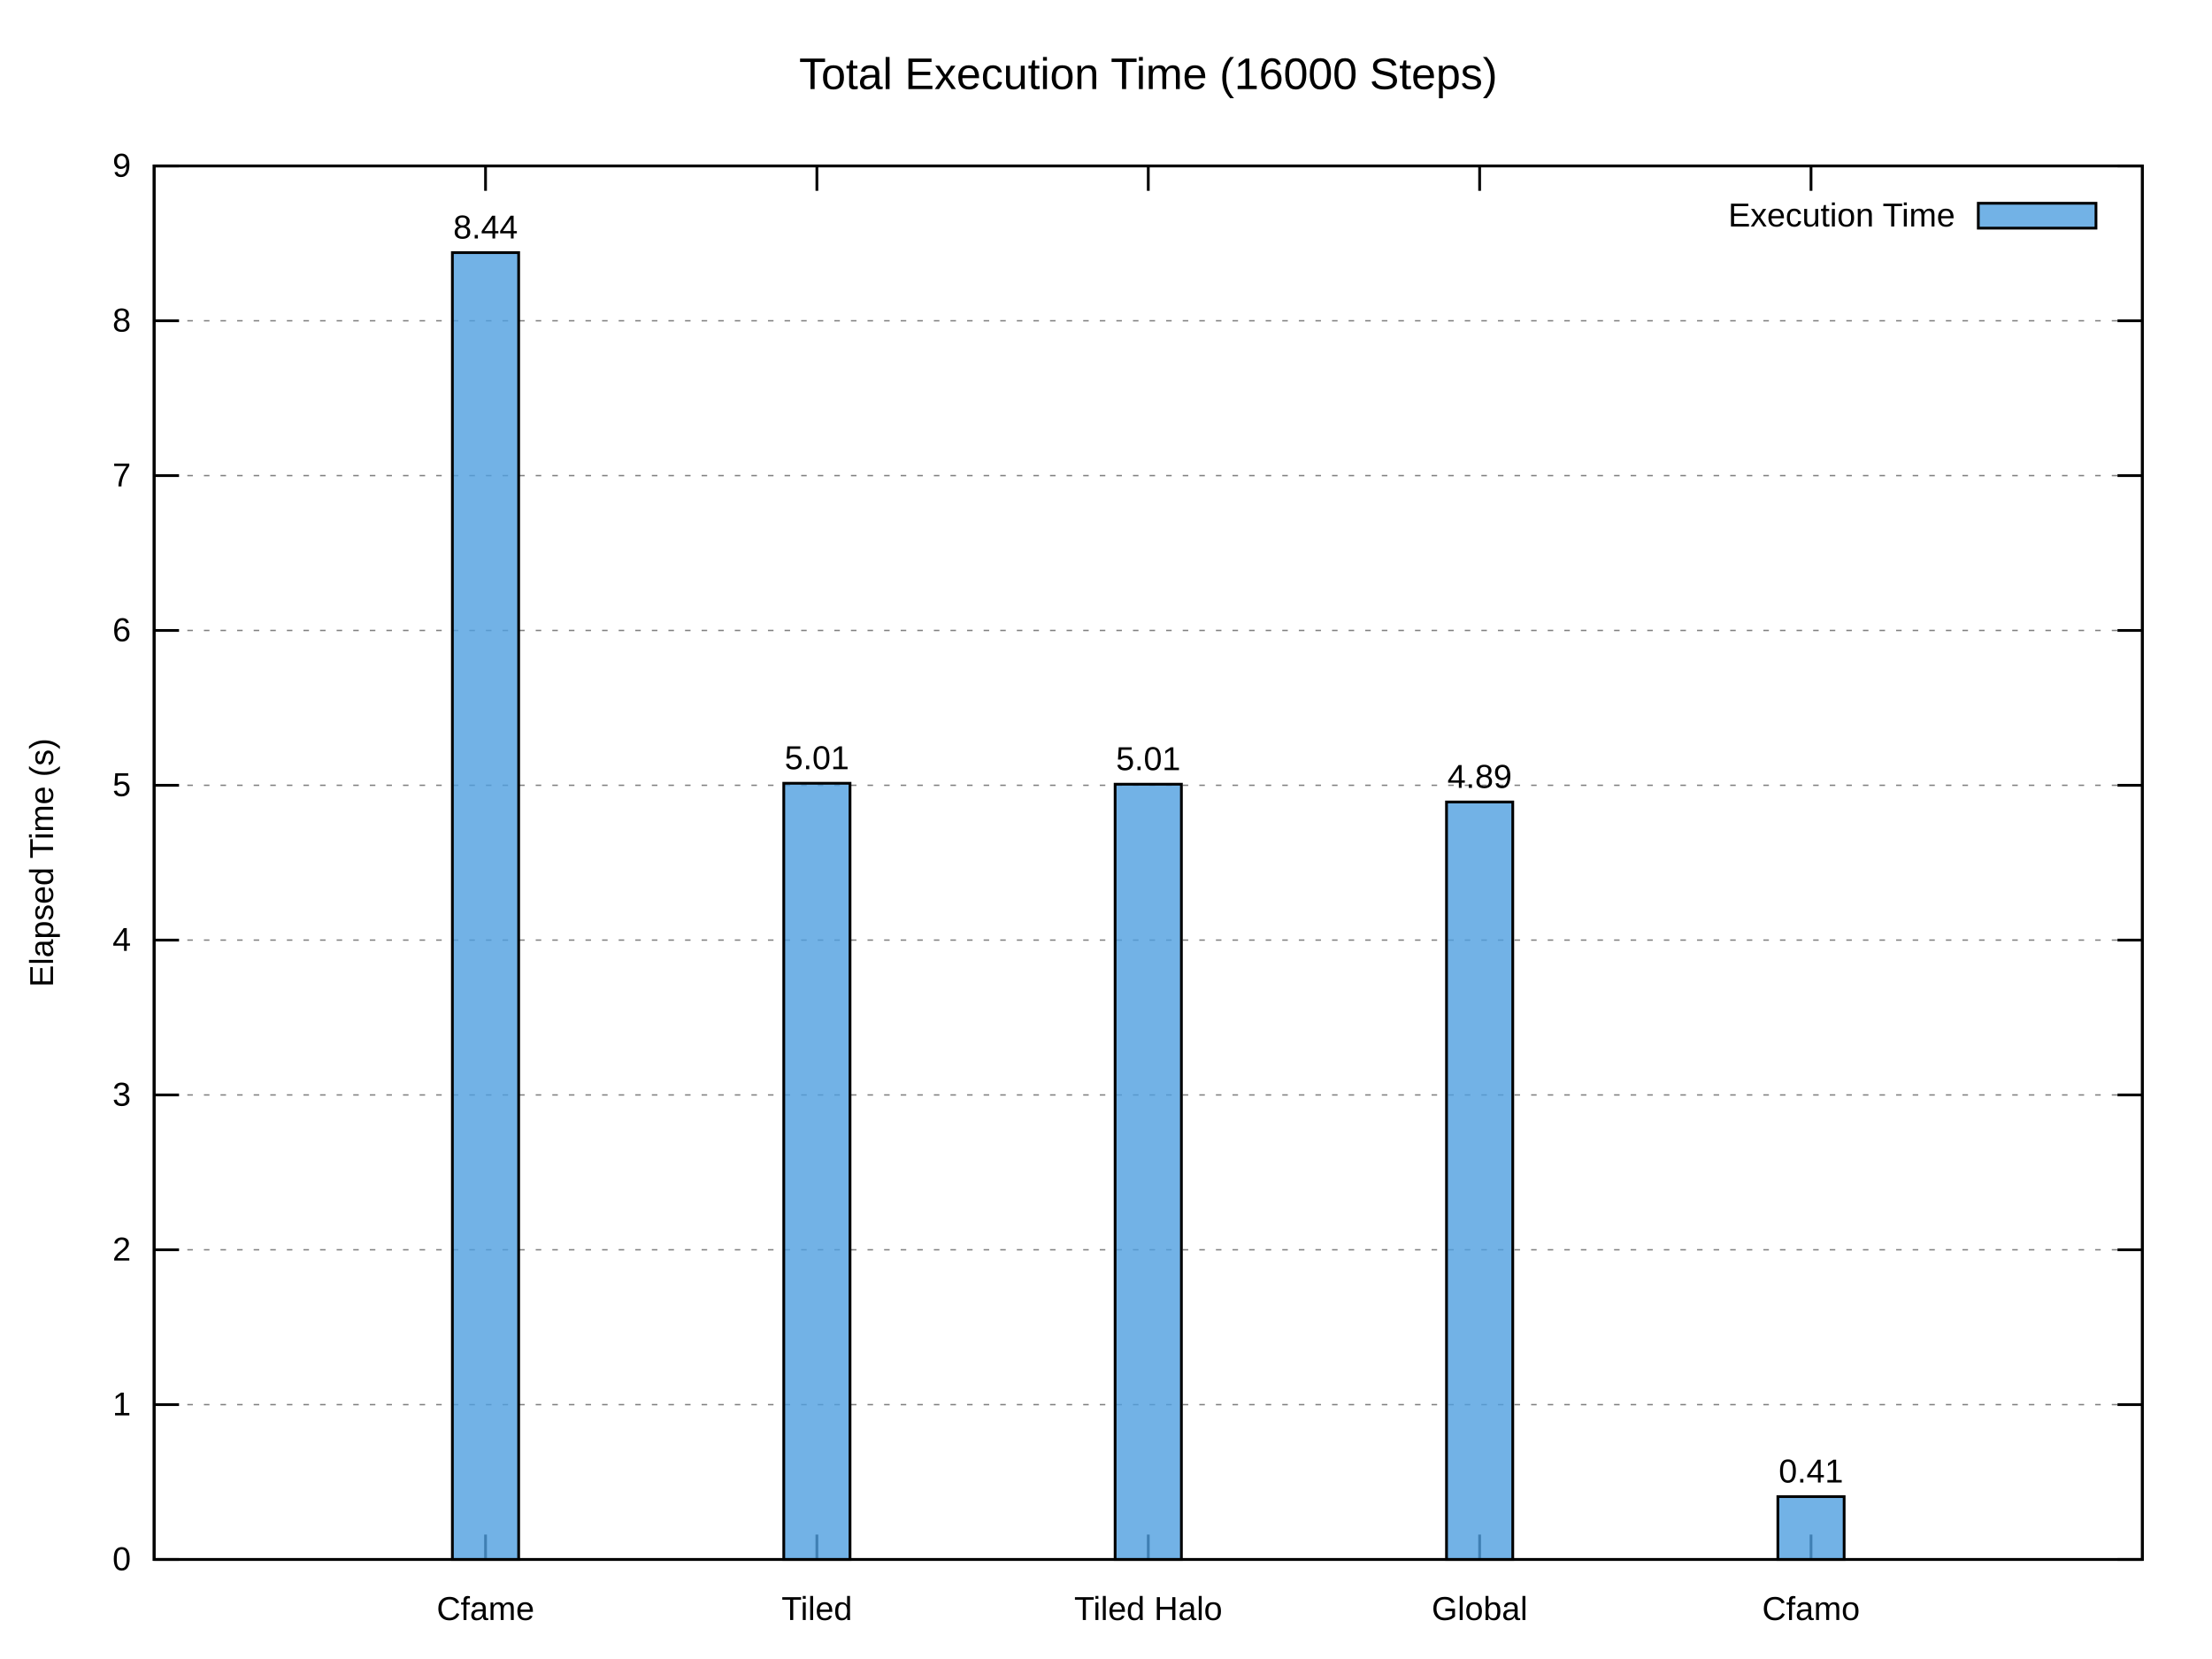
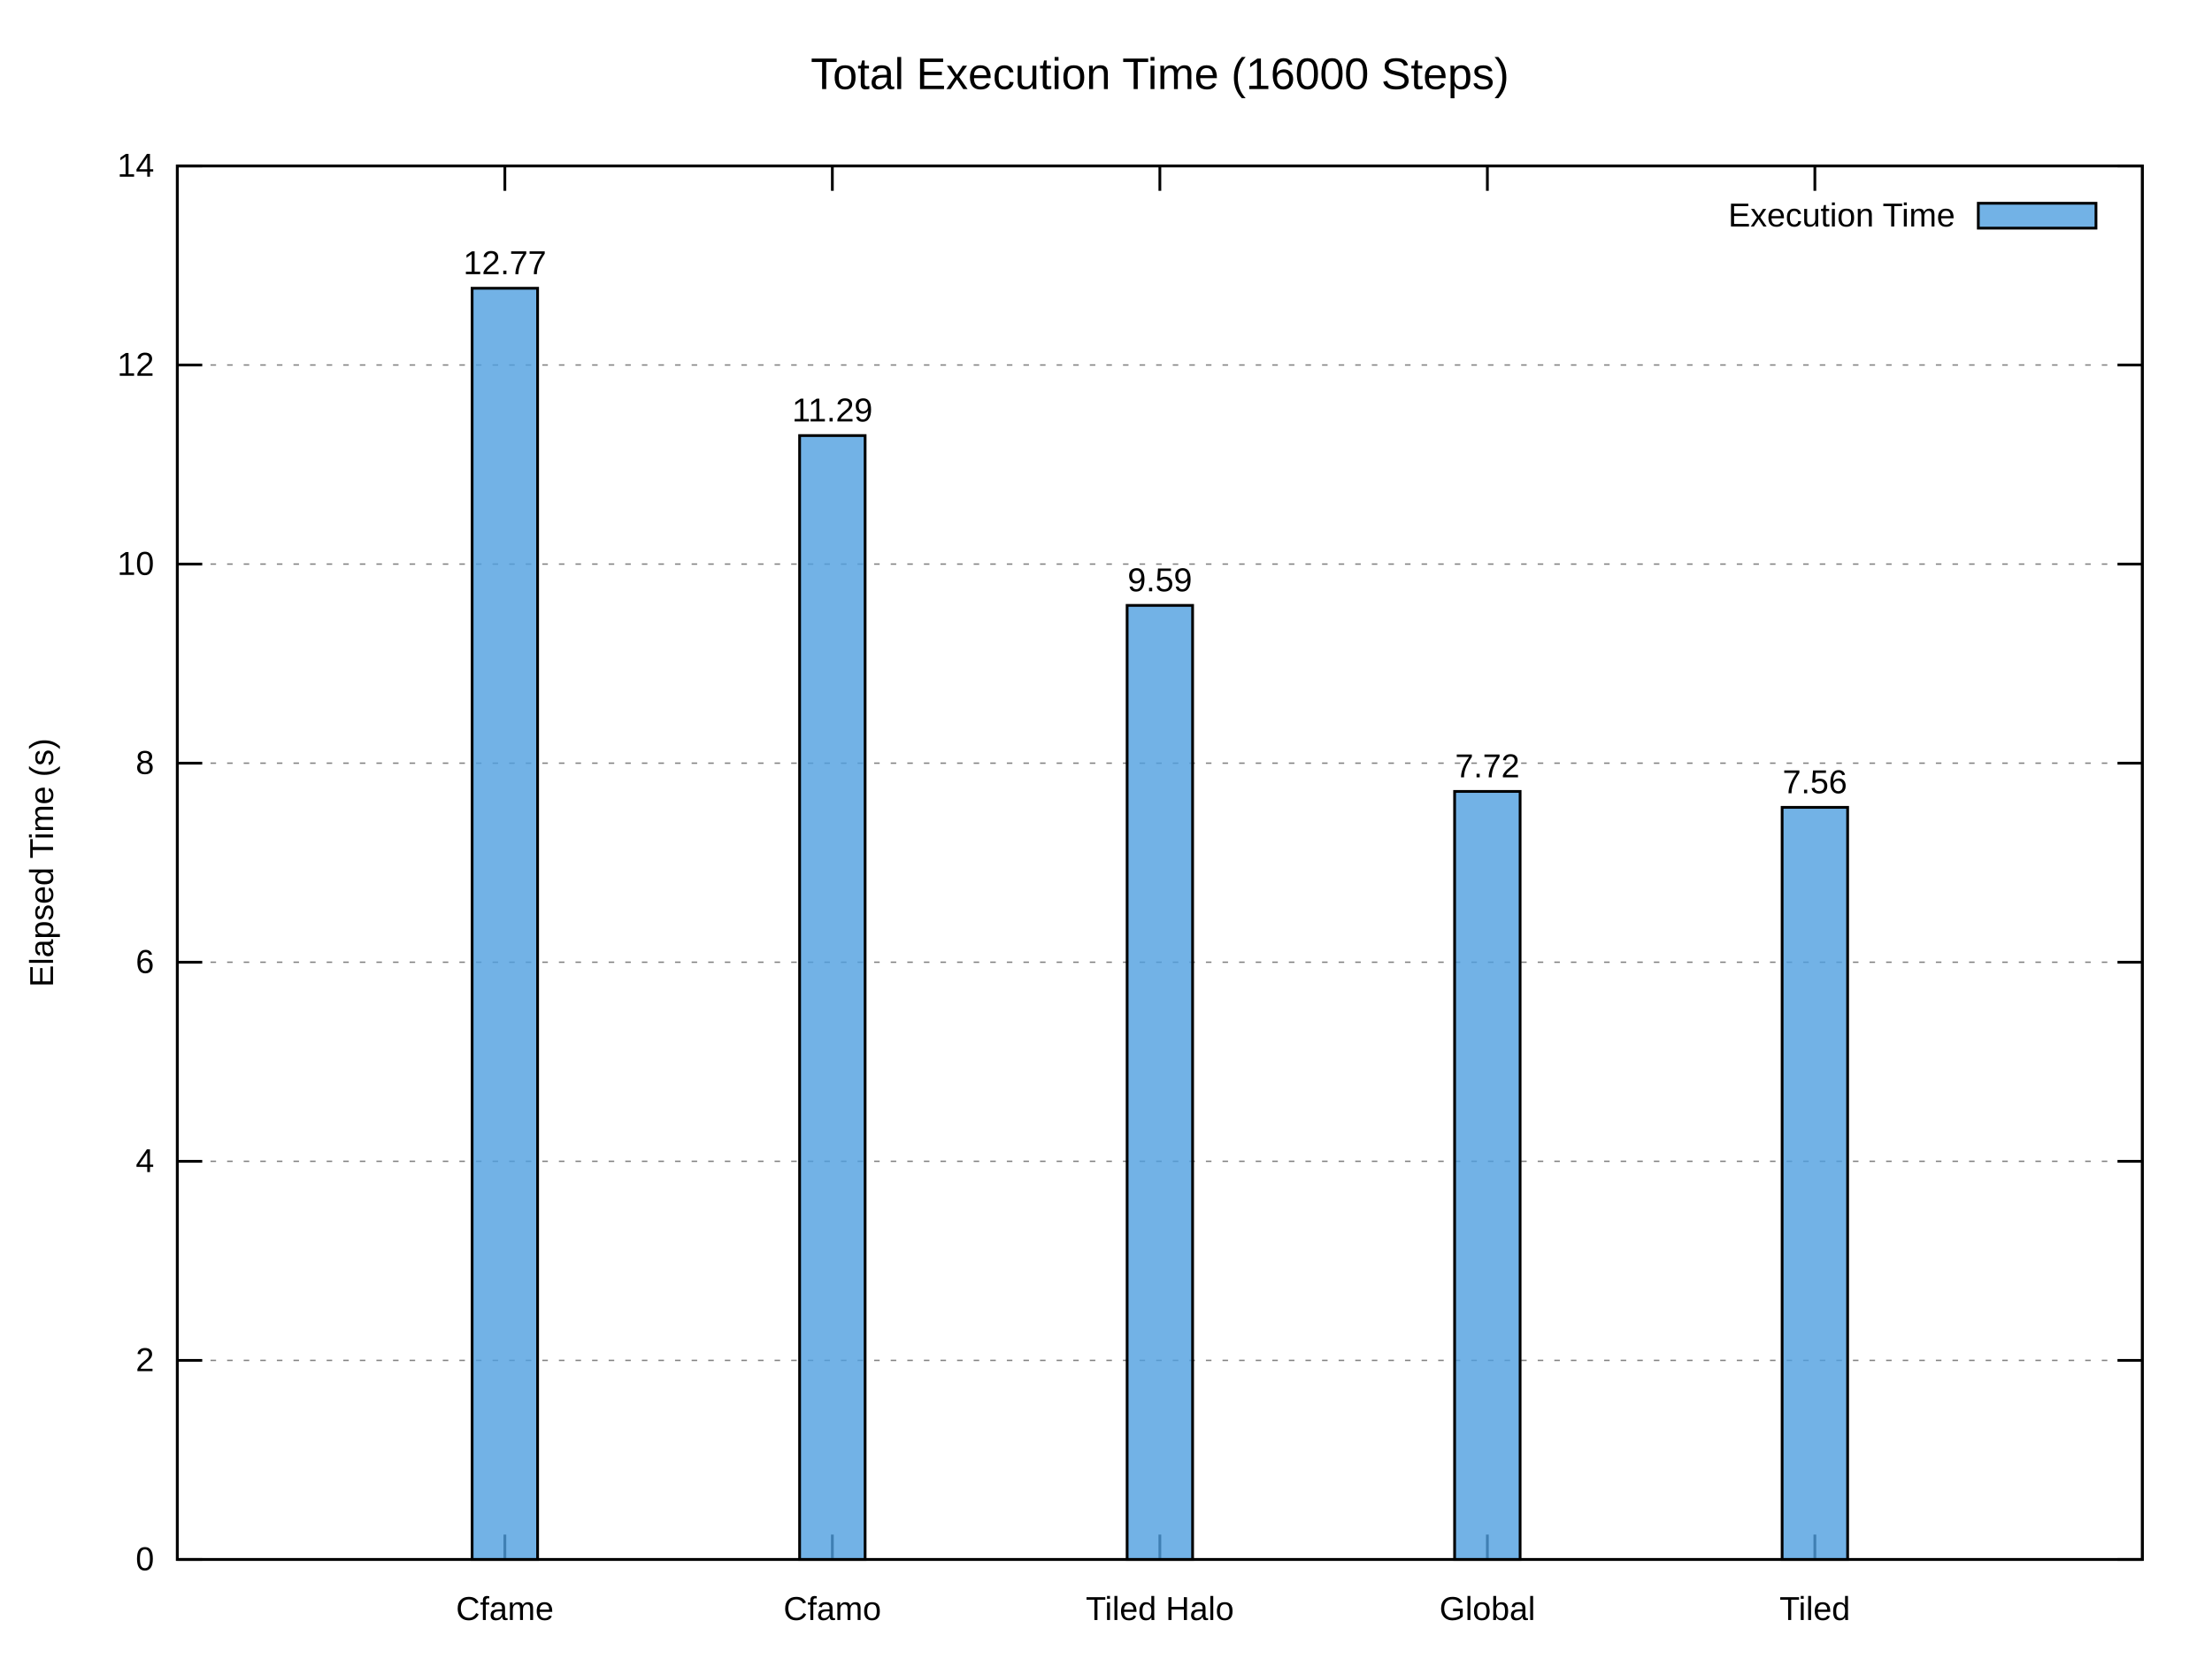
<svg xmlns="http://www.w3.org/2000/svg" xmlns:xlink="http://www.w3.org/1999/xlink" width="800" height="600" viewBox="0 0 800 600">
  <g id="gnuplot_canvas">
    <rect x="0" y="0" width="800" height="600" fill="none" />
    <defs>
      <circle id="gpDot" r="0.5" stroke-width="0.5" stroke="currentColor" />
      <path id="gpPt0" stroke-width="0.222" stroke="currentColor" d="M-1,0 h2 M0,-1 v2" />
      <path id="gpPt1" stroke-width="0.222" stroke="currentColor" d="M-1,-1 L1,1 M1,-1 L-1,1" />
      <path id="gpPt2" stroke-width="0.222" stroke="currentColor" d="M-1,0 L1,0 M0,-1 L0,1 M-1,-1 L1,1 M-1,1 L1,-1" />
      <rect id="gpPt3" stroke-width="0.222" stroke="currentColor" x="-1" y="-1" width="2" height="2" />
      <rect id="gpPt4" stroke-width="0.222" stroke="currentColor" fill="currentColor" x="-1" y="-1" width="2" height="2" />
      <circle id="gpPt5" stroke-width="0.222" stroke="currentColor" cx="0" cy="0" r="1" />
      <use xlink:href="#gpPt5" id="gpPt6" fill="currentColor" stroke="none" />
      <path id="gpPt7" stroke-width="0.222" stroke="currentColor" d="M0,-1.33 L-1.33,0.67 L1.33,0.67 z" />
      <use xlink:href="#gpPt7" id="gpPt8" fill="currentColor" stroke="none" />
      <use xlink:href="#gpPt7" id="gpPt9" stroke="currentColor" transform="rotate(180)" />
      <use xlink:href="#gpPt9" id="gpPt10" fill="currentColor" stroke="none" />
      <use xlink:href="#gpPt3" id="gpPt11" stroke="currentColor" transform="rotate(45)" />
      <use xlink:href="#gpPt11" id="gpPt12" fill="currentColor" stroke="none" />
      <path id="gpPt13" stroke-width="0.222" stroke="currentColor" d="M0,1.330 L1.265,0.411 L0.782,-1.067 L-0.782,-1.076 L-1.265,0.411 z" />
      <use xlink:href="#gpPt13" id="gpPt14" fill="currentColor" stroke="none" />
      <filter id="textbox" filterUnits="objectBoundingBox" x="0" y="0" height="1" width="1">
        <feFlood flood-color="white" flood-opacity="1" result="bgnd" />
        <feComposite in="SourceGraphic" in2="bgnd" operator="atop" />
      </filter>
      <filter id="greybox" filterUnits="objectBoundingBox" x="0" y="0" height="1" width="1">
        <feFlood flood-color="lightgrey" flood-opacity="1" result="grey" />
        <feComposite in="SourceGraphic" in2="grey" operator="atop" />
      </filter>
    </defs>
    <g fill="none" color="white" stroke="currentColor" stroke-width="1.00" stroke-linecap="butt" stroke-linejoin="miter">
</g>
    <g fill="none" color="black" stroke="currentColor" stroke-width="1.00" stroke-linecap="butt" stroke-linejoin="miter">
</g>
    <g fill="none" color="black" stroke="black" stroke-width="0.50" stroke-linecap="butt" stroke-linejoin="miter">
</g>
    <g fill="none" color="gray" stroke="currentColor" stroke-width="0.50" stroke-linecap="butt" stroke-linejoin="miter">
-       <path stroke="gray" stroke-dasharray="2,4" class="gridline" d="M55.75,564.00 L774.82,564.00  " />
-     </g>
-     <g fill="none" color="gray" stroke="gray" stroke-width="1.00" stroke-linecap="butt" stroke-linejoin="miter">
- </g>
-     <g fill="none" color="black" stroke="currentColor" stroke-width="1.00" stroke-linecap="butt" stroke-linejoin="miter">
-       <path stroke="black" d="M55.75,564.00 L64.75,564.00 M774.82,564.00 L765.82,564.00  " />
-       <g transform="translate(47.36,567.90)" stroke="none" fill="black" font-family="Arial" font-size="12.00" text-anchor="end">
+       <path stroke="gray" stroke-dasharray="2,4" class="gridline" d="M64.14,564.00 L774.82,564.00  " />
+     </g>
+     <g fill="none" color="gray" stroke="gray" stroke-width="1.00" stroke-linecap="butt" stroke-linejoin="miter">
+ </g>
+     <g fill="none" color="black" stroke="currentColor" stroke-width="1.00" stroke-linecap="butt" stroke-linejoin="miter">
+       <path stroke="black" d="M64.14,564.00 L73.14,564.00 M774.82,564.00 L765.82,564.00  " />
+       <g transform="translate(55.75,567.90)" stroke="none" fill="black" font-family="Arial" font-size="12.00" text-anchor="end">
        <text>
          <tspan font-family="Arial"> 0</tspan>
        </text>
      </g>
    </g>
    <g fill="none" color="black" stroke="currentColor" stroke-width="1.00" stroke-linecap="butt" stroke-linejoin="miter">
</g>
    <g fill="none" color="black" stroke="black" stroke-width="0.50" stroke-linecap="butt" stroke-linejoin="miter">
</g>
    <g fill="none" color="gray" stroke="currentColor" stroke-width="0.50" stroke-linecap="butt" stroke-linejoin="miter">
-       <path stroke="gray" stroke-dasharray="2,4" class="gridline" d="M55.75,508.00 L774.82,508.00  " />
-     </g>
-     <g fill="none" color="gray" stroke="gray" stroke-width="1.00" stroke-linecap="butt" stroke-linejoin="miter">
- </g>
-     <g fill="none" color="black" stroke="currentColor" stroke-width="1.00" stroke-linecap="butt" stroke-linejoin="miter">
-       <path stroke="black" d="M55.75,508.00 L64.75,508.00 M774.82,508.00 L765.82,508.00  " />
-       <g transform="translate(47.36,511.90)" stroke="none" fill="black" font-family="Arial" font-size="12.00" text-anchor="end">
-         <text>
-           <tspan font-family="Arial"> 1</tspan>
-         </text>
-       </g>
-     </g>
-     <g fill="none" color="black" stroke="currentColor" stroke-width="1.00" stroke-linecap="butt" stroke-linejoin="miter">
- </g>
-     <g fill="none" color="black" stroke="black" stroke-width="0.50" stroke-linecap="butt" stroke-linejoin="miter">
- </g>
-     <g fill="none" color="gray" stroke="currentColor" stroke-width="0.50" stroke-linecap="butt" stroke-linejoin="miter">
-       <path stroke="gray" stroke-dasharray="2,4" class="gridline" d="M55.75,452.00 L774.82,452.00  " />
-     </g>
-     <g fill="none" color="gray" stroke="gray" stroke-width="1.00" stroke-linecap="butt" stroke-linejoin="miter">
- </g>
-     <g fill="none" color="black" stroke="currentColor" stroke-width="1.00" stroke-linecap="butt" stroke-linejoin="miter">
-       <path stroke="black" d="M55.75,452.00 L64.75,452.00 M774.82,452.00 L765.82,452.00  " />
-       <g transform="translate(47.36,455.90)" stroke="none" fill="black" font-family="Arial" font-size="12.00" text-anchor="end">
+       <path stroke="gray" stroke-dasharray="2,4" class="gridline" d="M64.14,492.00 L774.82,492.00  " />
+     </g>
+     <g fill="none" color="gray" stroke="gray" stroke-width="1.00" stroke-linecap="butt" stroke-linejoin="miter">
+ </g>
+     <g fill="none" color="black" stroke="currentColor" stroke-width="1.00" stroke-linecap="butt" stroke-linejoin="miter">
+       <path stroke="black" d="M64.14,492.00 L73.14,492.00 M774.82,492.00 L765.82,492.00  " />
+       <g transform="translate(55.75,495.90)" stroke="none" fill="black" font-family="Arial" font-size="12.00" text-anchor="end">
        <text>
          <tspan font-family="Arial"> 2</tspan>
        </text>
      </g>
    </g>
    <g fill="none" color="black" stroke="currentColor" stroke-width="1.00" stroke-linecap="butt" stroke-linejoin="miter">
</g>
    <g fill="none" color="black" stroke="black" stroke-width="0.50" stroke-linecap="butt" stroke-linejoin="miter">
</g>
    <g fill="none" color="gray" stroke="currentColor" stroke-width="0.50" stroke-linecap="butt" stroke-linejoin="miter">
-       <path stroke="gray" stroke-dasharray="2,4" class="gridline" d="M55.75,396.00 L774.82,396.00  " />
-     </g>
-     <g fill="none" color="gray" stroke="gray" stroke-width="1.00" stroke-linecap="butt" stroke-linejoin="miter">
- </g>
-     <g fill="none" color="black" stroke="currentColor" stroke-width="1.00" stroke-linecap="butt" stroke-linejoin="miter">
-       <path stroke="black" d="M55.75,396.00 L64.75,396.00 M774.82,396.00 L765.82,396.00  " />
-       <g transform="translate(47.36,399.90)" stroke="none" fill="black" font-family="Arial" font-size="12.00" text-anchor="end">
-         <text>
-           <tspan font-family="Arial"> 3</tspan>
-         </text>
-       </g>
-     </g>
-     <g fill="none" color="black" stroke="currentColor" stroke-width="1.00" stroke-linecap="butt" stroke-linejoin="miter">
- </g>
-     <g fill="none" color="black" stroke="black" stroke-width="0.50" stroke-linecap="butt" stroke-linejoin="miter">
- </g>
-     <g fill="none" color="gray" stroke="currentColor" stroke-width="0.50" stroke-linecap="butt" stroke-linejoin="miter">
-       <path stroke="gray" stroke-dasharray="2,4" class="gridline" d="M55.75,340.00 L774.82,340.00  " />
-     </g>
-     <g fill="none" color="gray" stroke="gray" stroke-width="1.00" stroke-linecap="butt" stroke-linejoin="miter">
- </g>
-     <g fill="none" color="black" stroke="currentColor" stroke-width="1.00" stroke-linecap="butt" stroke-linejoin="miter">
-       <path stroke="black" d="M55.75,340.00 L64.75,340.00 M774.82,340.00 L765.82,340.00  " />
-       <g transform="translate(47.36,343.90)" stroke="none" fill="black" font-family="Arial" font-size="12.00" text-anchor="end">
+       <path stroke="gray" stroke-dasharray="2,4" class="gridline" d="M64.14,420.00 L774.82,420.00  " />
+     </g>
+     <g fill="none" color="gray" stroke="gray" stroke-width="1.00" stroke-linecap="butt" stroke-linejoin="miter">
+ </g>
+     <g fill="none" color="black" stroke="currentColor" stroke-width="1.00" stroke-linecap="butt" stroke-linejoin="miter">
+       <path stroke="black" d="M64.14,420.00 L73.14,420.00 M774.82,420.00 L765.82,420.00  " />
+       <g transform="translate(55.75,423.90)" stroke="none" fill="black" font-family="Arial" font-size="12.00" text-anchor="end">
        <text>
          <tspan font-family="Arial"> 4</tspan>
        </text>
      </g>
    </g>
    <g fill="none" color="black" stroke="currentColor" stroke-width="1.00" stroke-linecap="butt" stroke-linejoin="miter">
</g>
    <g fill="none" color="black" stroke="black" stroke-width="0.50" stroke-linecap="butt" stroke-linejoin="miter">
</g>
    <g fill="none" color="gray" stroke="currentColor" stroke-width="0.50" stroke-linecap="butt" stroke-linejoin="miter">
-       <path stroke="gray" stroke-dasharray="2,4" class="gridline" d="M55.75,284.01 L774.82,284.01  " />
-     </g>
-     <g fill="none" color="gray" stroke="gray" stroke-width="1.00" stroke-linecap="butt" stroke-linejoin="miter">
- </g>
-     <g fill="none" color="black" stroke="currentColor" stroke-width="1.00" stroke-linecap="butt" stroke-linejoin="miter">
-       <path stroke="black" d="M55.75,284.01 L64.75,284.01 M774.82,284.01 L765.82,284.01  " />
-       <g transform="translate(47.36,287.91)" stroke="none" fill="black" font-family="Arial" font-size="12.00" text-anchor="end">
-         <text>
-           <tspan font-family="Arial"> 5</tspan>
-         </text>
-       </g>
-     </g>
-     <g fill="none" color="black" stroke="currentColor" stroke-width="1.00" stroke-linecap="butt" stroke-linejoin="miter">
- </g>
-     <g fill="none" color="black" stroke="black" stroke-width="0.50" stroke-linecap="butt" stroke-linejoin="miter">
- </g>
-     <g fill="none" color="gray" stroke="currentColor" stroke-width="0.50" stroke-linecap="butt" stroke-linejoin="miter">
-       <path stroke="gray" stroke-dasharray="2,4" class="gridline" d="M55.75,228.01 L774.82,228.01  " />
-     </g>
-     <g fill="none" color="gray" stroke="gray" stroke-width="1.00" stroke-linecap="butt" stroke-linejoin="miter">
- </g>
-     <g fill="none" color="black" stroke="currentColor" stroke-width="1.00" stroke-linecap="butt" stroke-linejoin="miter">
-       <path stroke="black" d="M55.75,228.01 L64.75,228.01 M774.82,228.01 L765.82,228.01  " />
-       <g transform="translate(47.36,231.91)" stroke="none" fill="black" font-family="Arial" font-size="12.00" text-anchor="end">
+       <path stroke="gray" stroke-dasharray="2,4" class="gridline" d="M64.14,348.00 L774.82,348.00  " />
+     </g>
+     <g fill="none" color="gray" stroke="gray" stroke-width="1.00" stroke-linecap="butt" stroke-linejoin="miter">
+ </g>
+     <g fill="none" color="black" stroke="currentColor" stroke-width="1.00" stroke-linecap="butt" stroke-linejoin="miter">
+       <path stroke="black" d="M64.14,348.00 L73.14,348.00 M774.82,348.00 L765.82,348.00  " />
+       <g transform="translate(55.75,351.90)" stroke="none" fill="black" font-family="Arial" font-size="12.00" text-anchor="end">
        <text>
          <tspan font-family="Arial"> 6</tspan>
        </text>
      </g>
    </g>
    <g fill="none" color="black" stroke="currentColor" stroke-width="1.00" stroke-linecap="butt" stroke-linejoin="miter">
</g>
    <g fill="none" color="black" stroke="black" stroke-width="0.50" stroke-linecap="butt" stroke-linejoin="miter">
</g>
    <g fill="none" color="gray" stroke="currentColor" stroke-width="0.50" stroke-linecap="butt" stroke-linejoin="miter">
-       <path stroke="gray" stroke-dasharray="2,4" class="gridline" d="M55.75,172.01 L774.82,172.01  " />
-     </g>
-     <g fill="none" color="gray" stroke="gray" stroke-width="1.00" stroke-linecap="butt" stroke-linejoin="miter">
- </g>
-     <g fill="none" color="black" stroke="currentColor" stroke-width="1.00" stroke-linecap="butt" stroke-linejoin="miter">
-       <path stroke="black" d="M55.75,172.01 L64.75,172.01 M774.82,172.01 L765.82,172.01  " />
-       <g transform="translate(47.36,175.91)" stroke="none" fill="black" font-family="Arial" font-size="12.00" text-anchor="end">
-         <text>
-           <tspan font-family="Arial"> 7</tspan>
-         </text>
-       </g>
-     </g>
-     <g fill="none" color="black" stroke="currentColor" stroke-width="1.00" stroke-linecap="butt" stroke-linejoin="miter">
- </g>
-     <g fill="none" color="black" stroke="black" stroke-width="0.50" stroke-linecap="butt" stroke-linejoin="miter">
- </g>
-     <g fill="none" color="gray" stroke="currentColor" stroke-width="0.50" stroke-linecap="butt" stroke-linejoin="miter">
-       <path stroke="gray" stroke-dasharray="2,4" class="gridline" d="M55.75,116.01 L774.82,116.01  " />
-     </g>
-     <g fill="none" color="gray" stroke="gray" stroke-width="1.00" stroke-linecap="butt" stroke-linejoin="miter">
- </g>
-     <g fill="none" color="black" stroke="currentColor" stroke-width="1.00" stroke-linecap="butt" stroke-linejoin="miter">
-       <path stroke="black" d="M55.75,116.01 L64.75,116.01 M774.82,116.01 L765.82,116.01  " />
-       <g transform="translate(47.36,119.91)" stroke="none" fill="black" font-family="Arial" font-size="12.00" text-anchor="end">
+       <path stroke="gray" stroke-dasharray="2,4" class="gridline" d="M64.14,276.01 L774.82,276.01  " />
+     </g>
+     <g fill="none" color="gray" stroke="gray" stroke-width="1.00" stroke-linecap="butt" stroke-linejoin="miter">
+ </g>
+     <g fill="none" color="black" stroke="currentColor" stroke-width="1.00" stroke-linecap="butt" stroke-linejoin="miter">
+       <path stroke="black" d="M64.14,276.01 L73.14,276.01 M774.82,276.01 L765.82,276.01  " />
+       <g transform="translate(55.75,279.91)" stroke="none" fill="black" font-family="Arial" font-size="12.00" text-anchor="end">
        <text>
          <tspan font-family="Arial"> 8</tspan>
        </text>
      </g>
    </g>
    <g fill="none" color="black" stroke="currentColor" stroke-width="1.00" stroke-linecap="butt" stroke-linejoin="miter">
</g>
    <g fill="none" color="black" stroke="black" stroke-width="0.50" stroke-linecap="butt" stroke-linejoin="miter">
</g>
    <g fill="none" color="gray" stroke="currentColor" stroke-width="0.50" stroke-linecap="butt" stroke-linejoin="miter">
-       <path stroke="gray" stroke-dasharray="2,4" class="gridline" d="M55.75,60.01 L774.82,60.01  " />
-     </g>
-     <g fill="none" color="gray" stroke="gray" stroke-width="1.00" stroke-linecap="butt" stroke-linejoin="miter">
- </g>
-     <g fill="none" color="black" stroke="currentColor" stroke-width="1.00" stroke-linecap="butt" stroke-linejoin="miter">
-       <path stroke="black" d="M55.75,60.01 L64.75,60.01 M774.82,60.01 L765.82,60.01  " />
-       <g transform="translate(47.36,63.91)" stroke="none" fill="black" font-family="Arial" font-size="12.00" text-anchor="end">
-         <text>
-           <tspan font-family="Arial"> 9</tspan>
-         </text>
-       </g>
-     </g>
-     <g fill="none" color="black" stroke="currentColor" stroke-width="1.00" stroke-linecap="butt" stroke-linejoin="miter">
-       <path stroke="black" d="M175.60,564.00 L175.60,555.00 M175.60,60.01 L175.60,69.01  " />
-       <g transform="translate(175.60,585.90)" stroke="none" fill="black" font-family="Arial" font-size="12.00" text-anchor="middle">
+       <path stroke="gray" stroke-dasharray="2,4" class="gridline" d="M64.14,204.01 L774.82,204.01  " />
+     </g>
+     <g fill="none" color="gray" stroke="gray" stroke-width="1.00" stroke-linecap="butt" stroke-linejoin="miter">
+ </g>
+     <g fill="none" color="black" stroke="currentColor" stroke-width="1.00" stroke-linecap="butt" stroke-linejoin="miter">
+       <path stroke="black" d="M64.14,204.01 L73.14,204.01 M774.82,204.01 L765.82,204.01  " />
+       <g transform="translate(55.75,207.91)" stroke="none" fill="black" font-family="Arial" font-size="12.00" text-anchor="end">
+         <text>
+           <tspan font-family="Arial"> 10</tspan>
+         </text>
+       </g>
+     </g>
+     <g fill="none" color="black" stroke="currentColor" stroke-width="1.00" stroke-linecap="butt" stroke-linejoin="miter">
+ </g>
+     <g fill="none" color="black" stroke="black" stroke-width="0.50" stroke-linecap="butt" stroke-linejoin="miter">
+ </g>
+     <g fill="none" color="gray" stroke="currentColor" stroke-width="0.50" stroke-linecap="butt" stroke-linejoin="miter">
+       <path stroke="gray" stroke-dasharray="2,4" class="gridline" d="M64.14,132.01 L774.82,132.01  " />
+     </g>
+     <g fill="none" color="gray" stroke="gray" stroke-width="1.00" stroke-linecap="butt" stroke-linejoin="miter">
+ </g>
+     <g fill="none" color="black" stroke="currentColor" stroke-width="1.00" stroke-linecap="butt" stroke-linejoin="miter">
+       <path stroke="black" d="M64.14,132.01 L73.14,132.01 M774.82,132.01 L765.82,132.01  " />
+       <g transform="translate(55.75,135.91)" stroke="none" fill="black" font-family="Arial" font-size="12.00" text-anchor="end">
+         <text>
+           <tspan font-family="Arial"> 12</tspan>
+         </text>
+       </g>
+     </g>
+     <g fill="none" color="black" stroke="currentColor" stroke-width="1.00" stroke-linecap="butt" stroke-linejoin="miter">
+ </g>
+     <g fill="none" color="black" stroke="black" stroke-width="0.50" stroke-linecap="butt" stroke-linejoin="miter">
+ </g>
+     <g fill="none" color="gray" stroke="currentColor" stroke-width="0.50" stroke-linecap="butt" stroke-linejoin="miter">
+       <path stroke="gray" stroke-dasharray="2,4" class="gridline" d="M64.14,60.01 L774.82,60.01  " />
+     </g>
+     <g fill="none" color="gray" stroke="gray" stroke-width="1.00" stroke-linecap="butt" stroke-linejoin="miter">
+ </g>
+     <g fill="none" color="black" stroke="currentColor" stroke-width="1.00" stroke-linecap="butt" stroke-linejoin="miter">
+       <path stroke="black" d="M64.14,60.01 L73.14,60.01 M774.82,60.01 L765.82,60.01  " />
+       <g transform="translate(55.75,63.91)" stroke="none" fill="black" font-family="Arial" font-size="12.00" text-anchor="end">
+         <text>
+           <tspan font-family="Arial"> 14</tspan>
+         </text>
+       </g>
+     </g>
+     <g fill="none" color="black" stroke="currentColor" stroke-width="1.00" stroke-linecap="butt" stroke-linejoin="miter">
+       <path stroke="black" d="M182.59,564.00 L182.59,555.00 M182.59,60.01 L182.59,69.01  " />
+       <g transform="translate(182.59,585.90)" stroke="none" fill="black" font-family="Arial" font-size="12.00" text-anchor="middle">
        <text>
          <tspan font-family="Arial">Cfame</tspan>
        </text>
      </g>
    </g>
    <g fill="none" color="black" stroke="currentColor" stroke-width="1.00" stroke-linecap="butt" stroke-linejoin="miter">
-       <path stroke="black" d="M295.44,564.00 L295.44,555.00 M295.44,60.01 L295.44,69.01  " />
-       <g transform="translate(295.44,585.90)" stroke="none" fill="black" font-family="Arial" font-size="12.00" text-anchor="middle">
+       <path stroke="black" d="M301.03,564.00 L301.03,555.00 M301.03,60.01 L301.03,69.01  " />
+       <g transform="translate(301.03,585.90)" stroke="none" fill="black" font-family="Arial" font-size="12.00" text-anchor="middle">
+         <text>
+           <tspan font-family="Arial">Cfamo</tspan>
+         </text>
+       </g>
+     </g>
+     <g fill="none" color="black" stroke="currentColor" stroke-width="1.00" stroke-linecap="butt" stroke-linejoin="miter">
+       <path stroke="black" d="M419.48,564.00 L419.48,555.00 M419.48,60.01 L419.48,69.01  " />
+       <g transform="translate(419.48,585.90)" stroke="none" fill="black" font-family="Arial" font-size="12.00" text-anchor="middle">
+         <text>
+           <tspan font-family="Arial">Tiled Halo</tspan>
+         </text>
+       </g>
+     </g>
+     <g fill="none" color="black" stroke="currentColor" stroke-width="1.00" stroke-linecap="butt" stroke-linejoin="miter">
+       <path stroke="black" d="M537.93,564.00 L537.93,555.00 M537.93,60.01 L537.93,69.01  " />
+       <g transform="translate(537.93,585.90)" stroke="none" fill="black" font-family="Arial" font-size="12.00" text-anchor="middle">
+         <text>
+           <tspan font-family="Arial">Global</tspan>
+         </text>
+       </g>
+     </g>
+     <g fill="none" color="black" stroke="currentColor" stroke-width="1.00" stroke-linecap="butt" stroke-linejoin="miter">
+       <path stroke="black" d="M656.37,564.00 L656.37,555.00 M656.37,60.01 L656.37,69.01  " />
+       <g transform="translate(656.37,585.90)" stroke="none" fill="black" font-family="Arial" font-size="12.00" text-anchor="middle">
        <text>
          <tspan font-family="Arial">Tiled</tspan>
        </text>
      </g>
    </g>
    <g fill="none" color="black" stroke="currentColor" stroke-width="1.00" stroke-linecap="butt" stroke-linejoin="miter">
-       <path stroke="black" d="M415.29,564.00 L415.29,555.00 M415.29,60.01 L415.29,69.01  " />
-       <g transform="translate(415.29,585.90)" stroke="none" fill="black" font-family="Arial" font-size="12.00" text-anchor="middle">
-         <text>
-           <tspan font-family="Arial">Tiled Halo</tspan>
-         </text>
-       </g>
-     </g>
-     <g fill="none" color="black" stroke="currentColor" stroke-width="1.00" stroke-linecap="butt" stroke-linejoin="miter">
-       <path stroke="black" d="M535.13,564.00 L535.13,555.00 M535.13,60.01 L535.13,69.01  " />
-       <g transform="translate(535.13,585.90)" stroke="none" fill="black" font-family="Arial" font-size="12.00" text-anchor="middle">
-         <text>
-           <tspan font-family="Arial">Global</tspan>
-         </text>
-       </g>
-     </g>
-     <g fill="none" color="black" stroke="currentColor" stroke-width="1.00" stroke-linecap="butt" stroke-linejoin="miter">
-       <path stroke="black" d="M654.98,564.00 L654.98,555.00 M654.98,60.01 L654.98,69.01  " />
-       <g transform="translate(654.98,585.90)" stroke="none" fill="black" font-family="Arial" font-size="12.00" text-anchor="middle">
-         <text>
-           <tspan font-family="Arial">Cfamo</tspan>
-         </text>
-       </g>
-     </g>
-     <g fill="none" color="black" stroke="currentColor" stroke-width="1.00" stroke-linecap="butt" stroke-linejoin="miter">
- </g>
-     <g fill="none" color="black" stroke="currentColor" stroke-width="1.00" stroke-linecap="butt" stroke-linejoin="miter">
-       <path stroke="black" d="M55.75,60.01 L55.75,564.00 L774.82,564.00 L774.82,60.01 L55.75,60.01 Z  " />
+ </g>
+     <g fill="none" color="black" stroke="currentColor" stroke-width="1.00" stroke-linecap="butt" stroke-linejoin="miter">
+       <path stroke="black" d="M64.14,60.01 L64.14,564.00 L774.82,564.00 L774.82,60.01 L64.14,60.01 Z  " />
    </g>
    <g fill="none" color="black" stroke="currentColor" stroke-width="1.00" stroke-linecap="butt" stroke-linejoin="miter">
      <g transform="translate(19.18,312.01) rotate(270)" stroke="none" fill="black" font-family="Arial" font-size="12.00" text-anchor="middle">
        <text>
          <tspan font-family="Arial">Elapsed Time (s)</tspan>
        </text>
      </g>
    </g>
    <g fill="none" color="black" stroke="currentColor" stroke-width="1.00" stroke-linecap="butt" stroke-linejoin="miter">
</g>
    <g id="gnuplot_plot_1">
      <g fill="none" color="black" stroke="currentColor" stroke-width="1.00" stroke-linecap="butt" stroke-linejoin="miter">
        <g transform="translate(707.09,81.91)" stroke="none" fill="black" font-family="Arial" font-size="12.00" text-anchor="end">
          <text>
            <tspan font-family="Arial">Execution Time</tspan>
          </text>
        </g>
      </g>
      <g fill="none" color="black" stroke="currentColor" stroke-width="1.00" stroke-linecap="butt" stroke-linejoin="miter">
        <g stroke="none" shape-rendering="crispEdges">
          <polygon fill="rgb( 79, 159, 224)" fill-opacity="0.8" points="715.48,82.51 758.04,82.51 758.04,73.51 715.48,73.51 " />
        </g>
        <path stroke="black" d="M715.48,82.51 L758.04,82.51 L758.04,73.51 L715.48,73.51 L715.48,82.51 Z  " />
      </g>
      <g fill="none" color="black" stroke="currentColor" stroke-width="1.00" stroke-linecap="butt" stroke-linejoin="miter">
        <g stroke="none" shape-rendering="crispEdges">
-           <polygon fill="rgb( 79, 159, 224)" fill-opacity="0.8" points="163.61,564.00 187.59,564.00 187.59,91.35 163.61,91.35 " />
-         </g>
-         <path stroke="black" d="M163.61,564.00 L163.61,91.36 L187.58,91.36 L187.58,564.00 L163.61,564.00 Z  " />
-       </g>
-       <g fill="none" color="black" stroke="currentColor" stroke-width="1.00" stroke-linecap="butt" stroke-linejoin="miter">
-         <g stroke="none" shape-rendering="crispEdges">
-           <polygon fill="rgb( 79, 159, 224)" fill-opacity="0.8" points="283.46,564.00 307.43,564.00 307.43,283.27 283.46,283.27 " />
-         </g>
-         <path stroke="black" d="M283.46,564.00 L283.46,283.28 L307.42,283.28 L307.42,564.00 L283.46,564.00 Z  " />
-       </g>
-       <g fill="none" color="black" stroke="currentColor" stroke-width="1.00" stroke-linecap="butt" stroke-linejoin="miter">
-         <g stroke="none" shape-rendering="crispEdges">
-           <polygon fill="rgb( 79, 159, 224)" fill-opacity="0.8" points="403.30,564.00 427.28,564.00 427.28,283.61 403.30,283.61 " />
-         </g>
-         <path stroke="black" d="M403.30,564.00 L403.30,283.62 L427.27,283.62 L427.27,564.00 L403.30,564.00 Z  " />
-       </g>
-       <g fill="none" color="black" stroke="currentColor" stroke-width="1.00" stroke-linecap="butt" stroke-linejoin="miter">
-         <g stroke="none" shape-rendering="crispEdges">
-           <polygon fill="rgb( 79, 159, 224)" fill-opacity="0.8" points="523.15,564.00 547.12,564.00 547.12,290.04 523.15,290.04 " />
-         </g>
-         <path stroke="black" d="M523.15,564.00 L523.15,290.05 L547.11,290.05 L547.11,564.00 L523.15,564.00 Z  " />
-       </g>
-       <g fill="none" color="black" stroke="currentColor" stroke-width="1.00" stroke-linecap="butt" stroke-linejoin="miter">
-         <g stroke="none" shape-rendering="crispEdges">
-           <polygon fill="rgb( 79, 159, 224)" fill-opacity="0.8" points="642.99,564.00 666.97,564.00 666.97,541.26 642.99,541.26 " />
-         </g>
-         <path stroke="black" d="M642.99,564.00 L642.99,541.27 L666.96,541.27 L666.96,564.00 L642.99,564.00 Z  " />
+           <polygon fill="rgb( 79, 159, 224)" fill-opacity="0.8" points="170.74,564.00 194.44,564.00 194.44,104.24 170.74,104.24 " />
+         </g>
+         <path stroke="black" d="M170.74,564.00 L170.74,104.25 L194.43,104.25 L194.43,564.00 L170.74,564.00 Z  " />
+       </g>
+       <g fill="none" color="black" stroke="currentColor" stroke-width="1.00" stroke-linecap="butt" stroke-linejoin="miter">
+         <g stroke="none" shape-rendering="crispEdges">
+           <polygon fill="rgb( 79, 159, 224)" fill-opacity="0.8" points="289.19,564.00 312.89,564.00 312.89,157.52 289.19,157.52 " />
+         </g>
+         <path stroke="black" d="M289.19,564.00 L289.19,157.53 L312.88,157.53 L312.88,564.00 L289.19,564.00 Z  " />
+       </g>
+       <g fill="none" color="black" stroke="currentColor" stroke-width="1.00" stroke-linecap="butt" stroke-linejoin="miter">
+         <g stroke="none" shape-rendering="crispEdges">
+           <polygon fill="rgb( 79, 159, 224)" fill-opacity="0.8" points="407.64,564.00 431.33,564.00 431.33,218.94 407.64,218.94 " />
+         </g>
+         <path stroke="black" d="M407.64,564.00 L407.64,218.95 L431.32,218.95 L431.32,564.00 L407.64,564.00 Z  " />
+       </g>
+       <g fill="none" color="black" stroke="currentColor" stroke-width="1.00" stroke-linecap="butt" stroke-linejoin="miter">
+         <g stroke="none" shape-rendering="crispEdges">
+           <polygon fill="rgb( 79, 159, 224)" fill-opacity="0.8" points="526.08,564.00 549.78,564.00 549.78,286.22 526.08,286.22 " />
+         </g>
+         <path stroke="black" d="M526.08,564.00 L526.08,286.23 L549.77,286.23 L549.77,564.00 L526.08,564.00 Z  " />
+       </g>
+       <g fill="none" color="black" stroke="currentColor" stroke-width="1.00" stroke-linecap="butt" stroke-linejoin="miter">
+         <g stroke="none" shape-rendering="crispEdges">
+           <polygon fill="rgb( 79, 159, 224)" fill-opacity="0.8" points="644.53,564.00 668.23,564.00 668.23,291.98 644.53,291.98 " />
+         </g>
+         <path stroke="black" d="M644.53,564.00 L644.53,291.99 L668.22,291.99 L668.22,564.00 L644.53,564.00 Z  " />
      </g>
      <g fill="none" color="black" stroke="currentColor" stroke-width="1.00" stroke-linecap="butt" stroke-linejoin="miter">
</g>
    </g>
    <g id="gnuplot_plot_2">
      <g fill="none" color="black" stroke="currentColor" stroke-width="1.00" stroke-linecap="butt" stroke-linejoin="miter">
-         <g transform="translate(175.60,86.26)" stroke="none" fill="black" font-family="Arial" font-size="12.00" text-anchor="middle">
-           <text>
-             <tspan font-family="Arial">8.44</tspan>
-           </text>
-         </g>
-         <g transform="translate(295.44,278.18)" stroke="none" fill="black" font-family="Arial" font-size="12.00" text-anchor="middle">
-           <text>
-             <tspan font-family="Arial">5.01</tspan>
-           </text>
-         </g>
-         <g transform="translate(415.29,278.52)" stroke="none" fill="black" font-family="Arial" font-size="12.00" text-anchor="middle">
-           <text>
-             <tspan font-family="Arial">5.01</tspan>
-           </text>
-         </g>
-         <g transform="translate(535.13,284.95)" stroke="none" fill="black" font-family="Arial" font-size="12.00" text-anchor="middle">
-           <text>
-             <tspan font-family="Arial">4.89</tspan>
-           </text>
-         </g>
-         <g transform="translate(654.98,536.17)" stroke="none" fill="black" font-family="Arial" font-size="12.00" text-anchor="middle">
-           <text>
-             <tspan font-family="Arial">0.41</tspan>
+         <g transform="translate(182.59,99.15)" stroke="none" fill="black" font-family="Arial" font-size="12.00" text-anchor="middle">
+           <text>
+             <tspan font-family="Arial">12.77</tspan>
+           </text>
+         </g>
+         <g transform="translate(301.03,152.43)" stroke="none" fill="black" font-family="Arial" font-size="12.00" text-anchor="middle">
+           <text>
+             <tspan font-family="Arial">11.29</tspan>
+           </text>
+         </g>
+         <g transform="translate(419.48,213.85)" stroke="none" fill="black" font-family="Arial" font-size="12.00" text-anchor="middle">
+           <text>
+             <tspan font-family="Arial">9.59</tspan>
+           </text>
+         </g>
+         <g transform="translate(537.93,281.13)" stroke="none" fill="black" font-family="Arial" font-size="12.00" text-anchor="middle">
+           <text>
+             <tspan font-family="Arial">7.72</tspan>
+           </text>
+         </g>
+         <g transform="translate(656.37,286.89)" stroke="none" fill="black" font-family="Arial" font-size="12.00" text-anchor="middle">
+           <text>
+             <tspan font-family="Arial">7.56</tspan>
          </text>
        </g>
      </g>
    </g>
    <g fill="none" color="white" stroke="black" stroke-width="2.00" stroke-linecap="butt" stroke-linejoin="miter">
</g>
    <g fill="none" color="black" stroke="currentColor" stroke-width="2.00" stroke-linecap="butt" stroke-linejoin="miter">
</g>
    <g fill="none" color="black" stroke="black" stroke-width="1.00" stroke-linecap="butt" stroke-linejoin="miter">
</g>
    <g fill="none" color="black" stroke="currentColor" stroke-width="1.00" stroke-linecap="butt" stroke-linejoin="miter">
-       <path stroke="black" d="M55.75,60.01 L55.75,564.00 L774.82,564.00 L774.82,60.01 L55.75,60.01 Z  " />
-     </g>
-     <g fill="none" color="black" stroke="currentColor" stroke-width="1.00" stroke-linecap="butt" stroke-linejoin="miter">
-       <g transform="translate(415.28,32.21)" stroke="none" fill="black" font-family="Arial" font-size="16.00" text-anchor="middle">
+       <path stroke="black" d="M64.14,60.01 L64.14,564.00 L774.82,564.00 L774.82,60.01 L64.14,60.01 Z  " />
+     </g>
+     <g fill="none" color="black" stroke="currentColor" stroke-width="1.00" stroke-linecap="butt" stroke-linejoin="miter">
+       <g transform="translate(419.48,32.21)" stroke="none" fill="black" font-family="Arial" font-size="16.00" text-anchor="middle">
        <text>
          <tspan font-family="Arial">Total Execution Time (16000 Steps)</tspan>
        </text>
      </g>
    </g>
    <g fill="none" color="black" stroke="currentColor" stroke-width="1.00" stroke-linecap="butt" stroke-linejoin="miter">
</g>
  </g>
</svg>
